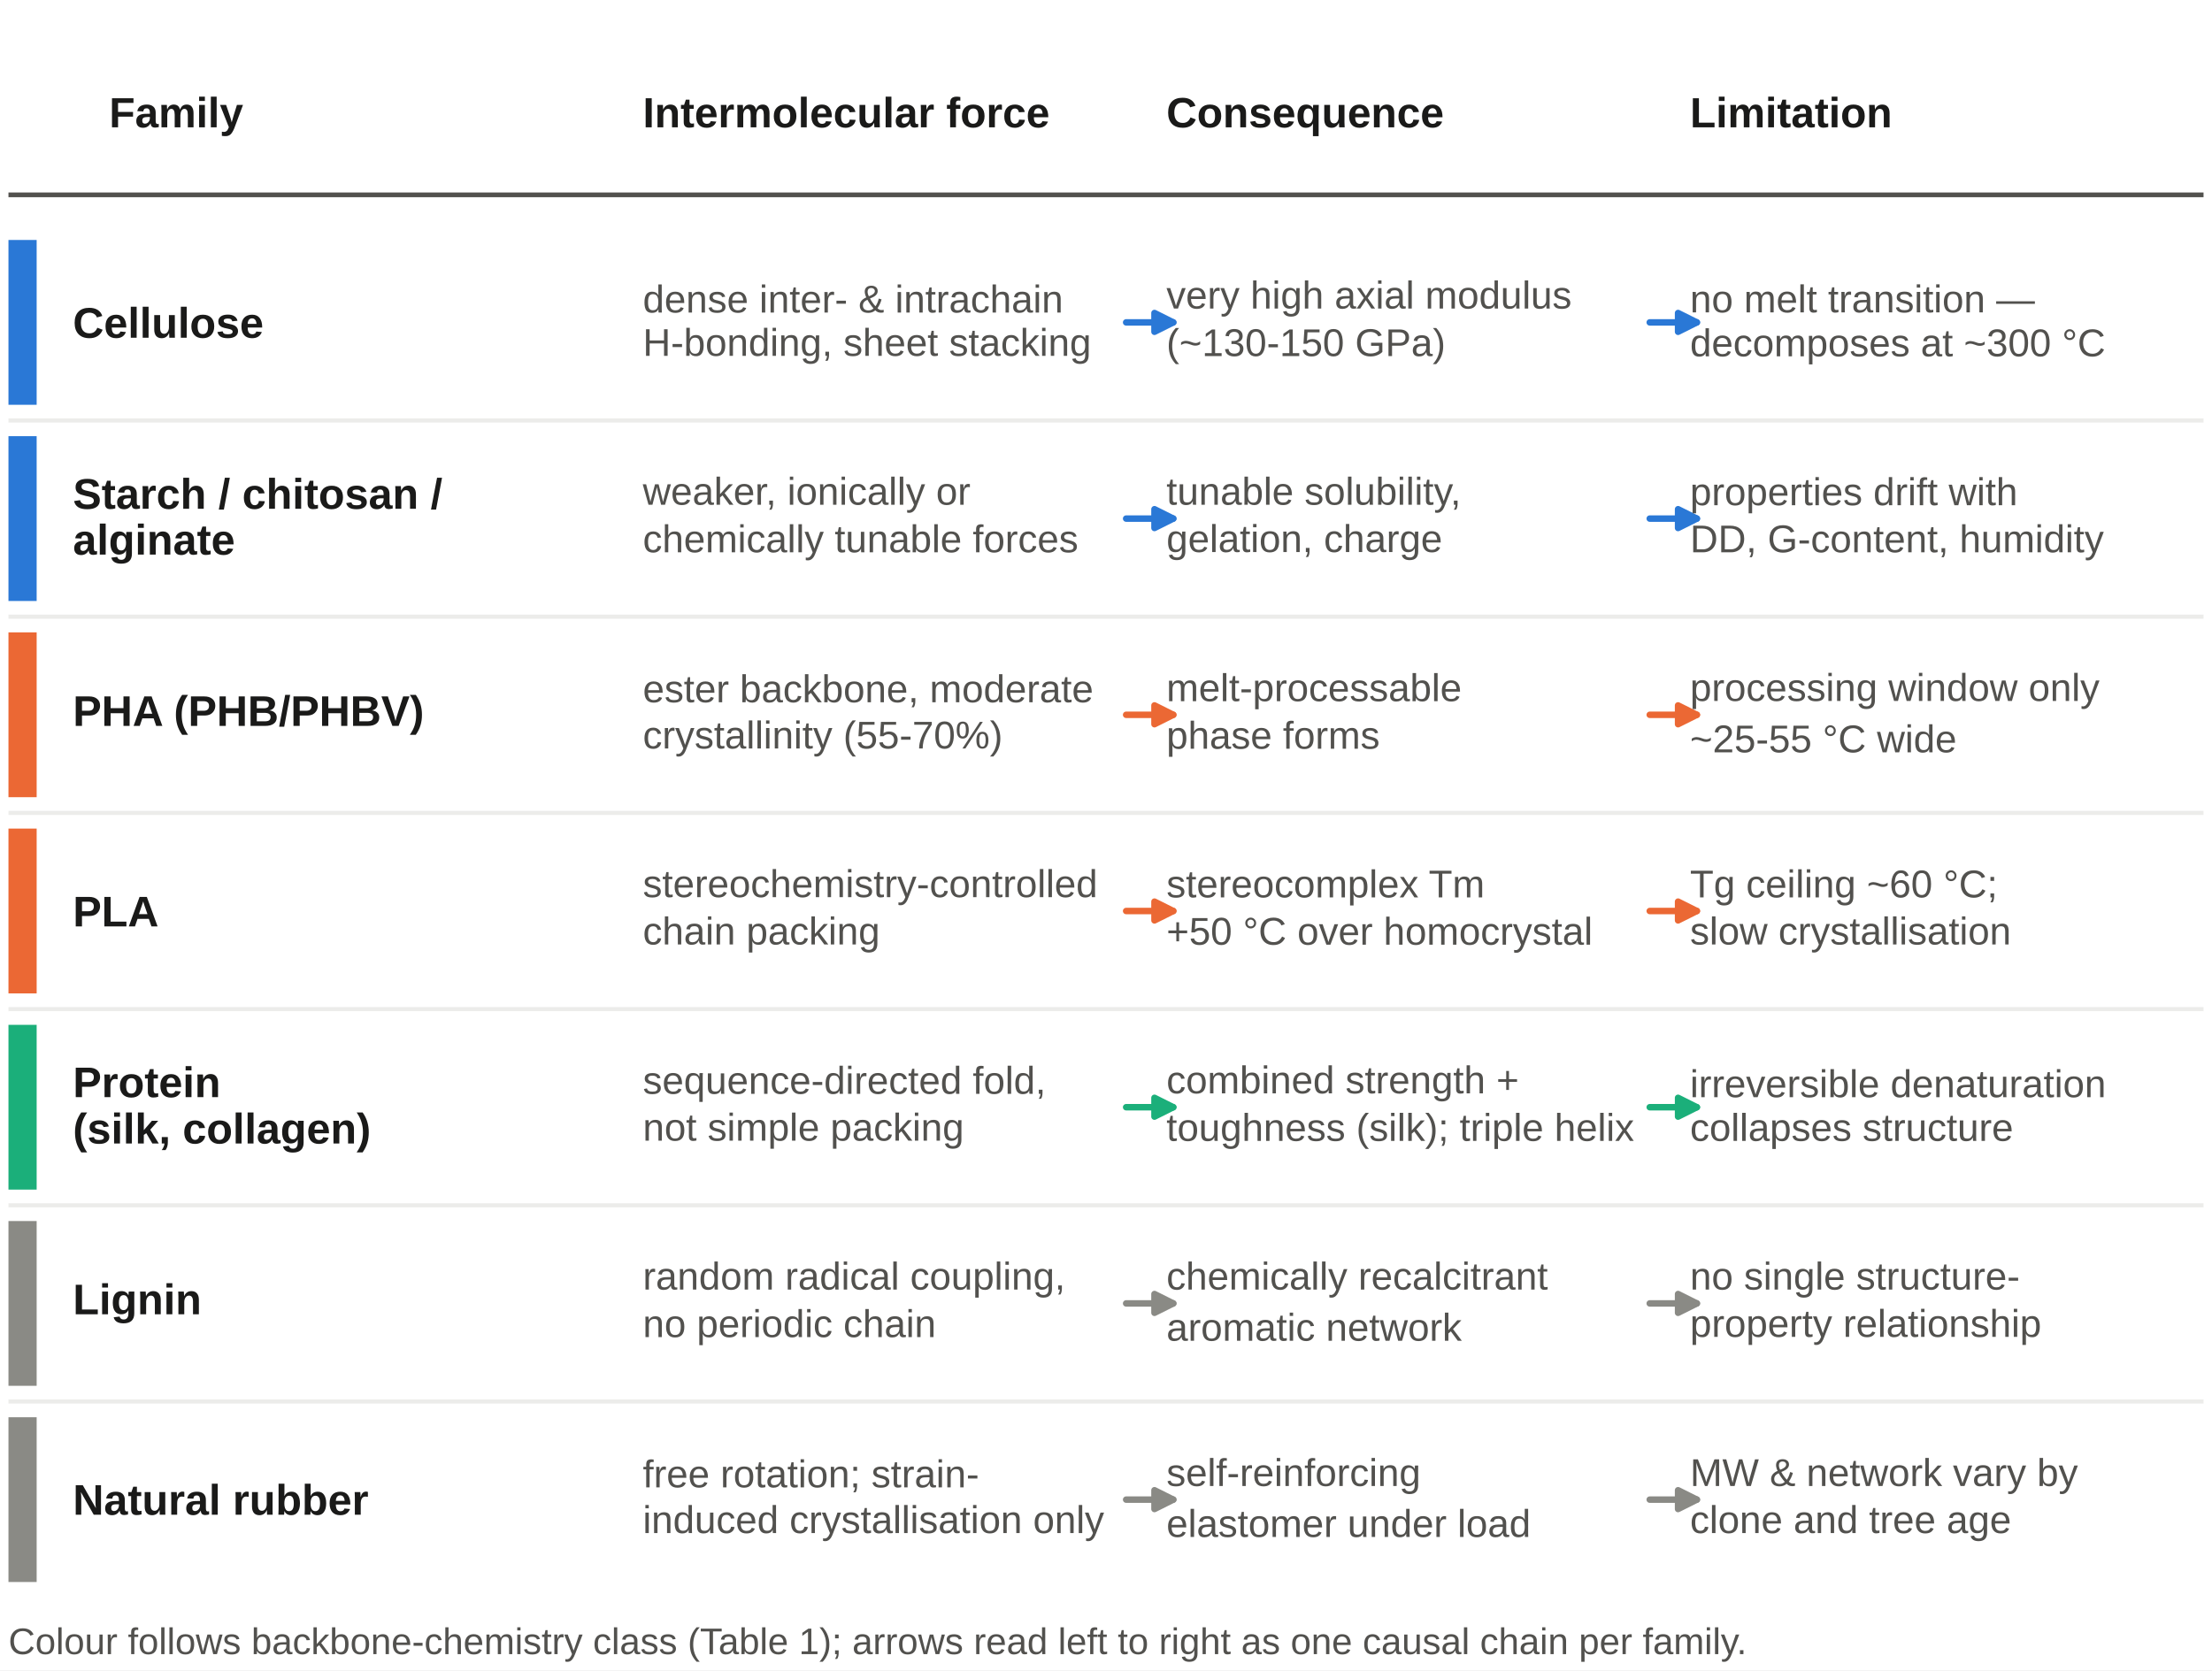
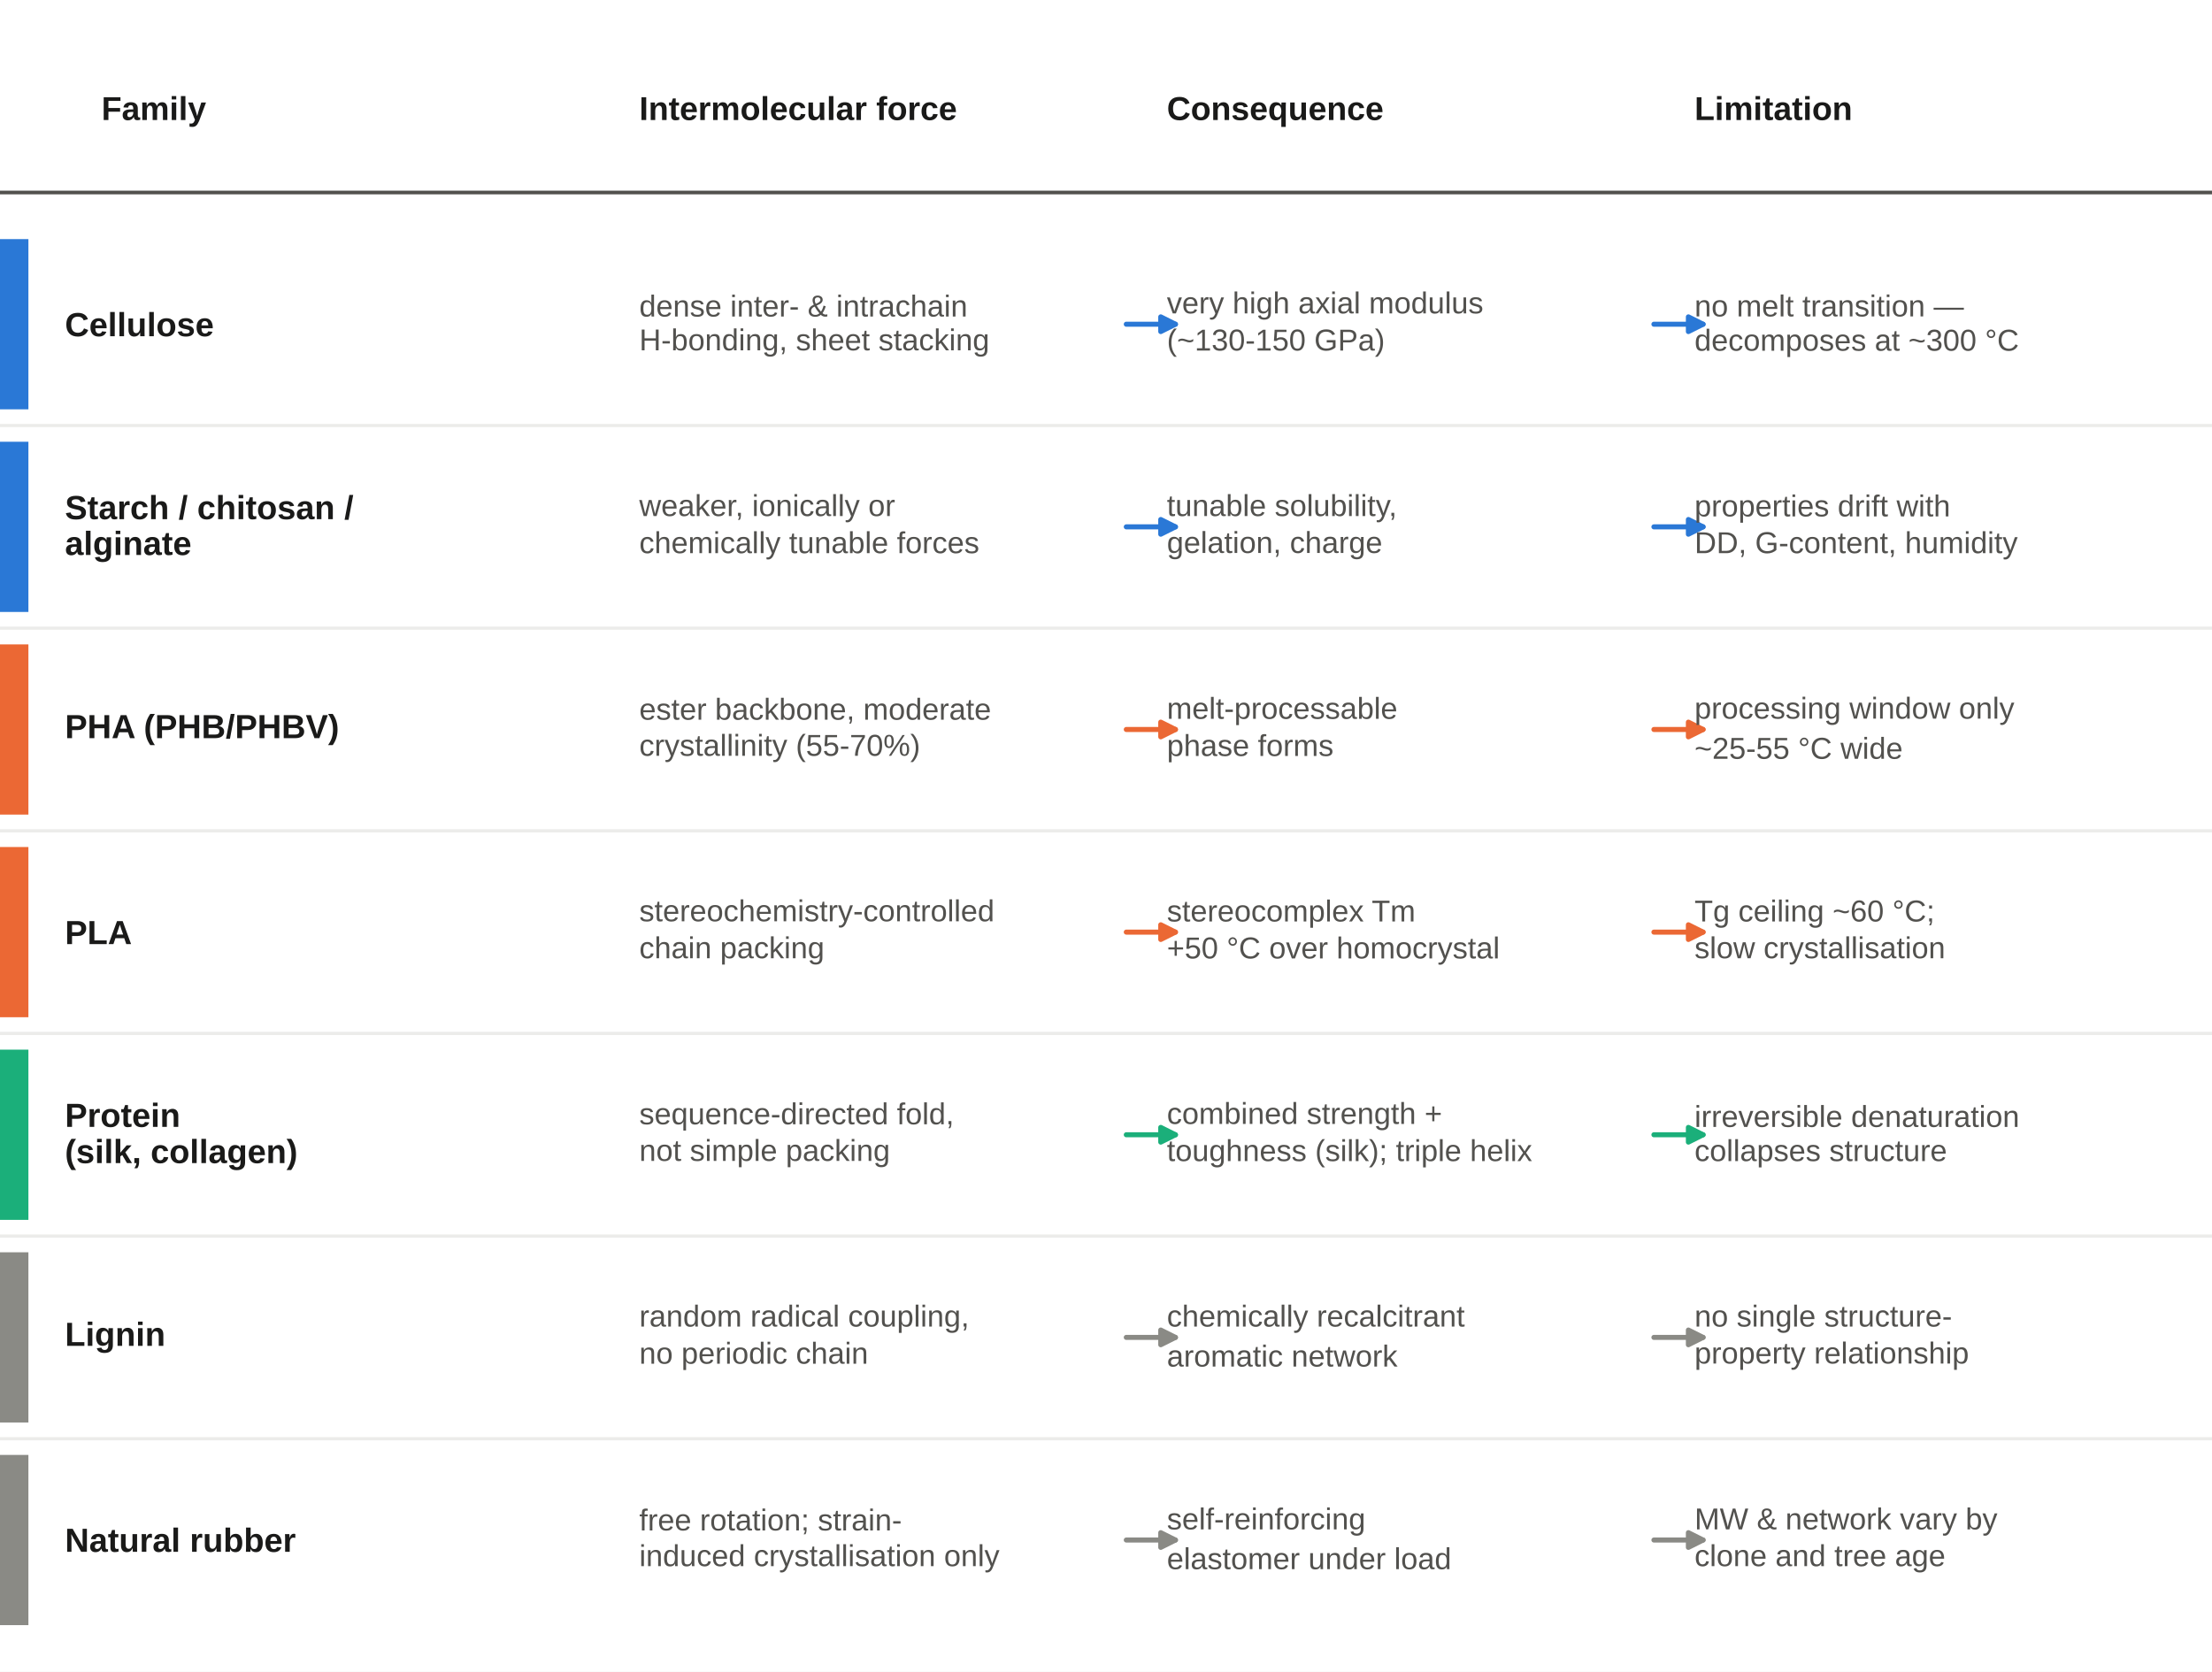
- <svg xmlns="http://www.w3.org/2000/svg" width="376.345pt" height="284.258pt" viewBox="0 0 376.345 284.258" version="1.1">
+ <svg xmlns="http://www.w3.org/2000/svg" width="481.89pt" height="364.252pt" viewBox="0 0 481.89 364.252" version="1.1">
  <defs>
    <style type="text/css">*{stroke-linejoin: round; stroke-linecap: butt}</style>
  </defs>
  <g id="figure_1">
    <g id="patch_1">
-       <path d="M 0 284.258  L 376.345 284.258  L 376.345 0  L 0 0  z " style="fill: #ffffff" />
+       <path d="M 0 364.252  L 481.89 364.252  L 481.89 0  L 0 0  z " style="fill: #ffffff" />
    </g>
    <g id="axes_1">
      <g id="patch_2">
-         <path d="M 1.44 68.887  L 6.237 68.887  L 6.237 40.84  L 1.44 40.84  z " clip-path="url(#pc32e7cd792)" style="fill: #2a78d6" />
+         <path d="M 0 89.187  L 6.189 89.187  L 6.189 52.099  L 0 52.099  z " clip-path="url(#p647404ef71)" style="fill: #2a78d6" />
      </g>
      <g id="patch_3">
-         <path d="M 1.44 102.277  L 6.237 102.277  L 6.237 74.23  L 1.44 74.23  z " clip-path="url(#pc32e7cd792)" style="fill: #2a78d6" />
+         <path d="M 0 133.338  L 6.189 133.338  L 6.189 96.251  L 0 96.251  z " clip-path="url(#p647404ef71)" style="fill: #2a78d6" />
      </g>
      <g id="patch_4">
-         <path d="M 1.44 135.667  L 6.237 135.667  L 6.237 107.619  L 1.44 107.619  z " clip-path="url(#pc32e7cd792)" style="fill: #eb6834" />
+         <path d="M 0 177.49  L 6.189 177.49  L 6.189 140.403  L 0 140.403  z " clip-path="url(#p647404ef71)" style="fill: #eb6834" />
      </g>
      <g id="patch_5">
-         <path d="M 1.44 169.057  L 6.237 169.057  L 6.237 141.009  L 1.44 141.009  z " clip-path="url(#pc32e7cd792)" style="fill: #eb6834" />
+         <path d="M 0 221.642  L 6.189 221.642  L 6.189 184.554  L 0 184.554  z " clip-path="url(#p647404ef71)" style="fill: #eb6834" />
      </g>
      <g id="patch_6">
-         <path d="M 1.44 202.446  L 6.237 202.446  L 6.237 174.399  L 1.44 174.399  z " clip-path="url(#pc32e7cd792)" style="fill: #1baf7a" />
+         <path d="M 0 265.794  L 6.189 265.794  L 6.189 228.706  L 0 228.706  z " clip-path="url(#p647404ef71)" style="fill: #1baf7a" />
      </g>
      <g id="patch_7">
-         <path d="M 1.44 235.836  L 6.237 235.836  L 6.237 207.789  L 1.44 207.789  z " clip-path="url(#pc32e7cd792)" style="fill: #8a8a85" />
+         <path d="M 0 309.945  L 6.189 309.945  L 6.189 272.858  L 0 272.858  z " clip-path="url(#p647404ef71)" style="fill: #8a8a85" />
      </g>
      <g id="patch_8">
-         <path d="M 1.44 269.226  L 6.237 269.226  L 6.237 241.179  L 1.44 241.179  z " clip-path="url(#pc32e7cd792)" style="fill: #8a8a85" />
+         <path d="M 0 354.097  L 6.189 354.097  L 6.189 317.01  L 0 317.01  z " clip-path="url(#p647404ef71)" style="fill: #8a8a85" />
      </g>
      <g id="line2d_1">
-         <path d="M 1.44 33.16  L 374.905 33.16  " clip-path="url(#pc32e7cd792)" style="fill: none; stroke: #52514e; stroke-width: 0.8; stroke-linecap: square" />
+         <path d="M 0 41.944  L 481.89 41.944  " clip-path="url(#p647404ef71)" style="fill: none; stroke: #52514e; stroke-width: 0.8; stroke-linecap: square" />
      </g>
      <g id="line2d_2">
-         <path d="M 1.44 71.559  L 374.905 71.559  " clip-path="url(#pc32e7cd792)" style="fill: none; stroke: #ececea; stroke-width: 0.7; stroke-linecap: square" />
+         <path d="M 0 92.719  L 481.89 92.719  " clip-path="url(#p647404ef71)" style="fill: none; stroke: #ececea; stroke-width: 0.7; stroke-linecap: square" />
      </g>
      <g id="line2d_3">
-         <path d="M 1.44 104.948  L 374.905 104.948  " clip-path="url(#pc32e7cd792)" style="fill: none; stroke: #ececea; stroke-width: 0.7; stroke-linecap: square" />
+         <path d="M 0 136.87  L 481.89 136.87  " clip-path="url(#p647404ef71)" style="fill: none; stroke: #ececea; stroke-width: 0.7; stroke-linecap: square" />
      </g>
      <g id="line2d_4">
-         <path d="M 1.44 138.338  L 374.905 138.338  " clip-path="url(#pc32e7cd792)" style="fill: none; stroke: #ececea; stroke-width: 0.7; stroke-linecap: square" />
+         <path d="M 0 181.022  L 481.89 181.022  " clip-path="url(#p647404ef71)" style="fill: none; stroke: #ececea; stroke-width: 0.7; stroke-linecap: square" />
      </g>
      <g id="line2d_5">
-         <path d="M 1.44 171.728  L 374.905 171.728  " clip-path="url(#pc32e7cd792)" style="fill: none; stroke: #ececea; stroke-width: 0.7; stroke-linecap: square" />
+         <path d="M 0 225.174  L 481.89 225.174  " clip-path="url(#p647404ef71)" style="fill: none; stroke: #ececea; stroke-width: 0.7; stroke-linecap: square" />
      </g>
      <g id="line2d_6">
-         <path d="M 1.44 205.118  L 374.905 205.118  " clip-path="url(#pc32e7cd792)" style="fill: none; stroke: #ececea; stroke-width: 0.7; stroke-linecap: square" />
+         <path d="M 0 269.326  L 481.89 269.326  " clip-path="url(#p647404ef71)" style="fill: none; stroke: #ececea; stroke-width: 0.7; stroke-linecap: square" />
      </g>
      <g id="line2d_7">
-         <path d="M 1.44 238.507  L 374.905 238.507  " clip-path="url(#pc32e7cd792)" style="fill: none; stroke: #ececea; stroke-width: 0.7; stroke-linecap: square" />
+         <path d="M 0 313.477  L 481.89 313.477  " clip-path="url(#p647404ef71)" style="fill: none; stroke: #ececea; stroke-width: 0.7; stroke-linecap: square" />
      </g>
      <g id="text_1">
-         <text style="font-weight: 700; font-size: 7.2px; font-family: 'Arial', 'Helvetica', 'Liberation Sans', 'DejaVu Sans', sans-serif; text-anchor: start; fill: #1a1a19" x="18.571" y="21.668" transform="rotate(-0 18.5714 21.66758)">Family</text>
+         <text style="font-weight: 700; font-size: 7.2px; font-family: 'Arial', 'Helvetica', 'Liberation Sans', 'DejaVu Sans', sans-serif; text-anchor: start; fill: #1a1a19" x="22.105" y="26.147" transform="rotate(-0 22.10504 26.14668)">Family</text>
      </g>
      <g id="text_2">
-         <text style="font-weight: 700; font-size: 7.2px; font-family: 'Arial', 'Helvetica', 'Liberation Sans', 'DejaVu Sans', sans-serif; text-anchor: start; fill: #1a1a19" x="109.368" y="21.668" transform="rotate(-0 109.3678 21.66765)">Intermolecular force</text>
+         <text style="font-weight: 700; font-size: 7.2px; font-family: 'Arial', 'Helvetica', 'Liberation Sans', 'DejaVu Sans', sans-serif; text-anchor: start; fill: #1a1a19" x="139.262" y="26.147" transform="rotate(-0 139.2617 26.14675)">Intermolecular force</text>
      </g>
      <g id="text_3">
-         <text style="font-weight: 700; font-size: 7.2px; font-family: 'Arial', 'Helvetica', 'Liberation Sans', 'DejaVu Sans', sans-serif; text-anchor: start; fill: #1a1a19" x="198.451" y="21.668" transform="rotate(-0 198.4511 21.66765)">Consequence</text>
+         <text style="font-weight: 700; font-size: 7.2px; font-family: 'Arial', 'Helvetica', 'Liberation Sans', 'DejaVu Sans', sans-serif; text-anchor: start; fill: #1a1a19" x="254.208" y="26.147" transform="rotate(-0 254.2079 26.14675)">Consequence</text>
      </g>
      <g id="text_4">
-         <text style="font-weight: 700; font-size: 7.2px; font-family: 'Arial', 'Helvetica', 'Liberation Sans', 'DejaVu Sans', sans-serif; text-anchor: start; fill: #1a1a19" x="287.534" y="21.668" transform="rotate(-0 287.5344 21.66765)">Limitation</text>
+         <text style="font-weight: 700; font-size: 7.2px; font-family: 'Arial', 'Helvetica', 'Liberation Sans', 'DejaVu Sans', sans-serif; text-anchor: start; fill: #1a1a19" x="369.154" y="26.147" transform="rotate(-0 369.1541 26.14675)">Limitation</text>
      </g>
      <g id="text_5">
-         <text style="font-weight: 700; font-size: 7.3px; font-family: 'Arial', 'Helvetica', 'Liberation Sans', 'DejaVu Sans', sans-serif; text-anchor: start; fill: #1a1a19" x="12.404" y="57.476" transform="rotate(-0 12.4041 57.47622)">Cellulose</text>
+         <text style="font-weight: 700; font-size: 7.3px; font-family: 'Arial', 'Helvetica', 'Liberation Sans', 'DejaVu Sans', sans-serif; text-anchor: start; fill: #1a1a19" x="14.147" y="73.255" transform="rotate(-0 14.14722 73.25541)">Cellulose</text>
      </g>
      <g id="text_6">
-         <text style="font-size: 6.6px; font-family: 'Arial', 'Helvetica', 'Liberation Sans', 'DejaVu Sans', sans-serif; fill: #52514e" transform="translate(109.3678 53.1852)">dense inter- &amp; intrachain</text>
-         <text style="font-size: 6.6px; font-family: 'Arial', 'Helvetica', 'Liberation Sans', 'DejaVu Sans', sans-serif; fill: #52514e" transform="translate(109.3678 60.55722)">H-bonding, sheet stacking</text>
+         <text style="font-size: 6.6px; font-family: 'Arial', 'Helvetica', 'Liberation Sans', 'DejaVu Sans', sans-serif; fill: #52514e" transform="translate(139.2617 68.96438)">dense inter- &amp; intrachain</text>
+         <text style="font-size: 6.6px; font-family: 'Arial', 'Helvetica', 'Liberation Sans', 'DejaVu Sans', sans-serif; fill: #52514e" transform="translate(139.2617 76.3364)">H-bonding, sheet stacking</text>
      </g>
      <g id="patch_9">
-         <path d="M 191.599 54.864  Q 196.224 54.864 199.62 54.864  " style="fill: none; stroke: #2a78d6; stroke-width: 1.1; stroke-linecap: round" />
-         <path d="M 196.42 53.264  L 199.62 54.864  L 196.42 56.464  z " style="fill: #2a78d6; stroke: #2a78d6; stroke-width: 1.1; stroke-linecap: round" />
+         <path d="M 245.366 70.643  Q 251.334 70.643 256.073 70.643  " style="fill: none; stroke: #2a78d6; stroke-width: 1.1; stroke-linecap: round" />
+         <path d="M 252.873 69.043  L 256.073 70.643  L 252.873 72.243  z " style="fill: #2a78d6; stroke: #2a78d6; stroke-width: 1.1; stroke-linecap: round" />
      </g>
      <g id="text_7">
-         <text style="font-size: 6.6px; font-family: 'Arial', 'Helvetica', 'Liberation Sans', 'DejaVu Sans', sans-serif; fill: #52514e" transform="translate(198.4511 52.50509)">very high axial modulus</text>
-         <text style="font-size: 6.6px; font-family: 'Arial', 'Helvetica', 'Liberation Sans', 'DejaVu Sans', sans-serif; fill: #52514e" transform="translate(198.4511 60.59744)">(~130-150 GPa)</text>
+         <text style="font-size: 6.6px; font-family: 'Arial', 'Helvetica', 'Liberation Sans', 'DejaVu Sans', sans-serif; fill: #52514e" transform="translate(254.2079 68.28427)">very high axial modulus</text>
+         <text style="font-size: 6.6px; font-family: 'Arial', 'Helvetica', 'Liberation Sans', 'DejaVu Sans', sans-serif; fill: #52514e" transform="translate(254.2079 76.37662)">(~130-150 GPa)</text>
      </g>
      <g id="patch_10">
-         <path d="M 280.682 54.864  Q 285.307 54.864 288.703 54.864  " style="fill: none; stroke: #2a78d6; stroke-width: 1.1; stroke-linecap: round" />
-         <path d="M 285.503 53.264  L 288.703 54.864  L 285.503 56.464  z " style="fill: #2a78d6; stroke: #2a78d6; stroke-width: 1.1; stroke-linecap: round" />
+         <path d="M 360.312 70.643  Q 366.28 70.643 371.019 70.643  " style="fill: none; stroke: #2a78d6; stroke-width: 1.1; stroke-linecap: round" />
+         <path d="M 367.819 69.043  L 371.019 70.643  L 367.819 72.243  z " style="fill: #2a78d6; stroke: #2a78d6; stroke-width: 1.1; stroke-linecap: round" />
      </g>
      <g id="text_8">
-         <text style="font-size: 6.6px; font-family: 'Arial', 'Helvetica', 'Liberation Sans', 'DejaVu Sans', sans-serif; fill: #52514e" transform="translate(287.5344 53.16096)">no melt transition —</text>
-         <text style="font-size: 6.6px; font-family: 'Arial', 'Helvetica', 'Liberation Sans', 'DejaVu Sans', sans-serif; fill: #52514e" transform="translate(287.5344 60.63611)">decomposes at ~300 °C</text>
+         <text style="font-size: 6.6px; font-family: 'Arial', 'Helvetica', 'Liberation Sans', 'DejaVu Sans', sans-serif; fill: #52514e" transform="translate(369.1541 68.94015)">no melt transition —</text>
+         <text style="font-size: 6.6px; font-family: 'Arial', 'Helvetica', 'Liberation Sans', 'DejaVu Sans', sans-serif; fill: #52514e" transform="translate(369.1541 76.41529)">decomposes at ~300 °C</text>
      </g>
      <g id="text_9">
-         <text style="font-weight: 700; font-size: 7.3px; font-family: 'Arial', 'Helvetica', 'Liberation Sans', 'DejaVu Sans', sans-serif; fill: #1a1a19" transform="translate(12.4041 86.58248)">Starch / chitosan /</text>
-         <text style="font-weight: 700; font-size: 7.3px; font-family: 'Arial', 'Helvetica', 'Liberation Sans', 'DejaVu Sans', sans-serif; fill: #1a1a19" transform="translate(12.4041 94.37958)">alginate</text>
+         <text style="font-weight: 700; font-size: 7.3px; font-family: 'Arial', 'Helvetica', 'Liberation Sans', 'DejaVu Sans', sans-serif; fill: #1a1a19" transform="translate(14.14722 113.1237)">Starch / chitosan /</text>
+         <text style="font-weight: 700; font-size: 7.3px; font-family: 'Arial', 'Helvetica', 'Liberation Sans', 'DejaVu Sans', sans-serif; fill: #1a1a19" transform="translate(14.14722 120.9207)">alginate</text>
      </g>
      <g id="text_10">
-         <text style="font-size: 6.6px; font-family: 'Arial', 'Helvetica', 'Liberation Sans', 'DejaVu Sans', sans-serif; fill: #52514e" transform="translate(109.3678 85.89485)">weaker, ionically or</text>
-         <text style="font-size: 6.6px; font-family: 'Arial', 'Helvetica', 'Liberation Sans', 'DejaVu Sans', sans-serif; fill: #52514e" transform="translate(109.3678 93.9872)">chemically tunable forces</text>
+         <text style="font-size: 6.6px; font-family: 'Arial', 'Helvetica', 'Liberation Sans', 'DejaVu Sans', sans-serif; fill: #52514e" transform="translate(139.2617 112.436)">weaker, ionically or</text>
+         <text style="font-size: 6.6px; font-family: 'Arial', 'Helvetica', 'Liberation Sans', 'DejaVu Sans', sans-serif; fill: #52514e" transform="translate(139.2617 120.5284)">chemically tunable forces</text>
      </g>
      <g id="patch_11">
-         <path d="M 191.599 88.253  Q 196.224 88.253 199.62 88.253  " style="fill: none; stroke: #2a78d6; stroke-width: 1.1; stroke-linecap: round" />
-         <path d="M 196.42 86.653  L 199.62 88.253  L 196.42 89.853  z " style="fill: #2a78d6; stroke: #2a78d6; stroke-width: 1.1; stroke-linecap: round" />
+         <path d="M 245.366 114.795  Q 251.334 114.795 256.073 114.795  " style="fill: none; stroke: #2a78d6; stroke-width: 1.1; stroke-linecap: round" />
+         <path d="M 252.873 113.195  L 256.073 114.795  L 252.873 116.395  z " style="fill: #2a78d6; stroke: #2a78d6; stroke-width: 1.1; stroke-linecap: round" />
      </g>
      <g id="text_11">
-         <text style="font-size: 6.6px; font-family: 'Arial', 'Helvetica', 'Liberation Sans', 'DejaVu Sans', sans-serif; fill: #52514e" transform="translate(198.4511 85.89485)">tunable solubility,</text>
-         <text style="font-size: 6.6px; font-family: 'Arial', 'Helvetica', 'Liberation Sans', 'DejaVu Sans', sans-serif; fill: #52514e" transform="translate(198.4511 93.94698)">gelation, charge</text>
+         <text style="font-size: 6.6px; font-family: 'Arial', 'Helvetica', 'Liberation Sans', 'DejaVu Sans', sans-serif; fill: #52514e" transform="translate(254.2079 112.436)">tunable solubility,</text>
+         <text style="font-size: 6.6px; font-family: 'Arial', 'Helvetica', 'Liberation Sans', 'DejaVu Sans', sans-serif; fill: #52514e" transform="translate(254.2079 120.4882)">gelation, charge</text>
      </g>
      <g id="patch_12">
-         <path d="M 280.682 88.253  Q 285.307 88.253 288.703 88.253  " style="fill: none; stroke: #2a78d6; stroke-width: 1.1; stroke-linecap: round" />
-         <path d="M 285.503 86.653  L 288.703 88.253  L 285.503 89.853  z " style="fill: #2a78d6; stroke: #2a78d6; stroke-width: 1.1; stroke-linecap: round" />
+         <path d="M 360.312 114.795  Q 366.28 114.795 371.019 114.795  " style="fill: none; stroke: #2a78d6; stroke-width: 1.1; stroke-linecap: round" />
+         <path d="M 367.819 113.195  L 371.019 114.795  L 367.819 116.395  z " style="fill: #2a78d6; stroke: #2a78d6; stroke-width: 1.1; stroke-linecap: round" />
      </g>
      <g id="text_12">
-         <text style="font-size: 6.6px; font-family: 'Arial', 'Helvetica', 'Liberation Sans', 'DejaVu Sans', sans-serif; fill: #52514e" transform="translate(287.5344 85.97374)">properties drift with</text>
-         <text style="font-size: 6.6px; font-family: 'Arial', 'Helvetica', 'Liberation Sans', 'DejaVu Sans', sans-serif; fill: #52514e" transform="translate(287.5344 93.9872)">DD, G-content, humidity</text>
+         <text style="font-size: 6.6px; font-family: 'Arial', 'Helvetica', 'Liberation Sans', 'DejaVu Sans', sans-serif; fill: #52514e" transform="translate(369.1541 112.5149)">properties drift with</text>
+         <text style="font-size: 6.6px; font-family: 'Arial', 'Helvetica', 'Liberation Sans', 'DejaVu Sans', sans-serif; fill: #52514e" transform="translate(369.1541 120.5284)">DD, G-content, humidity</text>
      </g>
      <g id="text_13">
-         <text style="font-weight: 700; font-size: 7.3px; font-family: 'Arial', 'Helvetica', 'Liberation Sans', 'DejaVu Sans', sans-serif; text-anchor: start; fill: #1a1a19" x="12.404" y="123.532" transform="rotate(-0 12.4041 123.532)">PHA (PHB/PHBV)</text>
+         <text style="font-weight: 700; font-size: 7.3px; font-family: 'Arial', 'Helvetica', 'Liberation Sans', 'DejaVu Sans', sans-serif; text-anchor: start; fill: #1a1a19" x="14.147" y="160.835" transform="rotate(-0 14.14722 160.8352)">PHA (PHB/PHBV)</text>
      </g>
      <g id="text_14">
-         <text style="font-size: 6.6px; font-family: 'Arial', 'Helvetica', 'Liberation Sans', 'DejaVu Sans', sans-serif; fill: #52514e" transform="translate(109.3678 119.512)">ester backbone, moderate</text>
-         <text style="font-size: 6.6px; font-family: 'Arial', 'Helvetica', 'Liberation Sans', 'DejaVu Sans', sans-serif; fill: #52514e" transform="translate(109.3678 127.377)">crystallinity (55-70%)</text>
+         <text style="font-size: 6.6px; font-family: 'Arial', 'Helvetica', 'Liberation Sans', 'DejaVu Sans', sans-serif; fill: #52514e" transform="translate(139.2617 156.8152)">ester backbone, moderate</text>
+         <text style="font-size: 6.6px; font-family: 'Arial', 'Helvetica', 'Liberation Sans', 'DejaVu Sans', sans-serif; fill: #52514e" transform="translate(139.2617 164.6801)">crystallinity (55-70%)</text>
      </g>
      <g id="patch_13">
-         <path d="M 191.599 121.643  Q 196.224 121.643 199.62 121.643  " style="fill: none; stroke: #eb6834; stroke-width: 1.1; stroke-linecap: round" />
-         <path d="M 196.42 120.043  L 199.62 121.643  L 196.42 123.243  z " style="fill: #eb6834; stroke: #eb6834; stroke-width: 1.1; stroke-linecap: round" />
+         <path d="M 245.366 158.946  Q 251.334 158.946 256.073 158.946  " style="fill: none; stroke: #eb6834; stroke-width: 1.1; stroke-linecap: round" />
+         <path d="M 252.873 157.346  L 256.073 158.946  L 252.873 160.546  z " style="fill: #eb6834; stroke: #eb6834; stroke-width: 1.1; stroke-linecap: round" />
      </g>
      <g id="text_15">
-         <text style="font-size: 6.6px; font-family: 'Arial', 'Helvetica', 'Liberation Sans', 'DejaVu Sans', sans-serif; fill: #52514e" transform="translate(198.4511 119.3233)">melt-processable</text>
-         <text style="font-size: 6.6px; font-family: 'Arial', 'Helvetica', 'Liberation Sans', 'DejaVu Sans', sans-serif; fill: #52514e" transform="translate(198.4511 127.4156)">phase forms</text>
+         <text style="font-size: 6.6px; font-family: 'Arial', 'Helvetica', 'Liberation Sans', 'DejaVu Sans', sans-serif; fill: #52514e" transform="translate(254.2079 156.6265)">melt-processable</text>
+         <text style="font-size: 6.6px; font-family: 'Arial', 'Helvetica', 'Liberation Sans', 'DejaVu Sans', sans-serif; fill: #52514e" transform="translate(254.2079 164.7188)">phase forms</text>
      </g>
      <g id="patch_14">
-         <path d="M 280.682 121.643  Q 285.307 121.643 288.703 121.643  " style="fill: none; stroke: #eb6834; stroke-width: 1.1; stroke-linecap: round" />
-         <path d="M 285.503 120.043  L 288.703 121.643  L 285.503 123.243  z " style="fill: #eb6834; stroke: #eb6834; stroke-width: 1.1; stroke-linecap: round" />
+         <path d="M 360.312 158.946  Q 366.28 158.946 371.019 158.946  " style="fill: none; stroke: #eb6834; stroke-width: 1.1; stroke-linecap: round" />
+         <path d="M 367.819 157.346  L 371.019 158.946  L 367.819 160.546  z " style="fill: #eb6834; stroke: #eb6834; stroke-width: 1.1; stroke-linecap: round" />
      </g>
      <g id="text_16">
-         <text style="font-size: 6.6px; font-family: 'Arial', 'Helvetica', 'Liberation Sans', 'DejaVu Sans', sans-serif; fill: #52514e" transform="translate(287.5344 119.2846)">processing window only</text>
-         <text style="font-size: 6.6px; font-family: 'Arial', 'Helvetica', 'Liberation Sans', 'DejaVu Sans', sans-serif; fill: #52514e" transform="translate(287.5344 128.0313)">~25-55 °C wide</text>
+         <text style="font-size: 6.6px; font-family: 'Arial', 'Helvetica', 'Liberation Sans', 'DejaVu Sans', sans-serif; fill: #52514e" transform="translate(369.1541 156.5878)">processing window only</text>
+         <text style="font-size: 6.6px; font-family: 'Arial', 'Helvetica', 'Liberation Sans', 'DejaVu Sans', sans-serif; fill: #52514e" transform="translate(369.1541 165.3345)">~25-55 °C wide</text>
      </g>
      <g id="text_17">
-         <text style="font-weight: 700; font-size: 7.3px; font-family: 'Arial', 'Helvetica', 'Liberation Sans', 'DejaVu Sans', sans-serif; text-anchor: start; fill: #1a1a19" x="12.404" y="157.646" transform="rotate(-0 12.4041 157.6455)">PLA</text>
+         <text style="font-weight: 700; font-size: 7.3px; font-family: 'Arial', 'Helvetica', 'Liberation Sans', 'DejaVu Sans', sans-serif; text-anchor: start; fill: #1a1a19" x="14.147" y="205.711" transform="rotate(-0 14.14722 205.7107)">PLA</text>
      </g>
      <g id="text_18">
-         <text style="font-size: 6.6px; font-family: 'Arial', 'Helvetica', 'Liberation Sans', 'DejaVu Sans', sans-serif; fill: #52514e" transform="translate(109.3678 152.6744)">stereochemistry-controlled</text>
-         <text style="font-size: 6.6px; font-family: 'Arial', 'Helvetica', 'Liberation Sans', 'DejaVu Sans', sans-serif; fill: #52514e" transform="translate(109.3678 160.7265)">chain packing</text>
+         <text style="font-size: 6.6px; font-family: 'Arial', 'Helvetica', 'Liberation Sans', 'DejaVu Sans', sans-serif; fill: #52514e" transform="translate(139.2617 200.7395)">stereochemistry-controlled</text>
+         <text style="font-size: 6.6px; font-family: 'Arial', 'Helvetica', 'Liberation Sans', 'DejaVu Sans', sans-serif; fill: #52514e" transform="translate(139.2617 208.7917)">chain packing</text>
      </g>
      <g id="patch_15">
-         <path d="M 191.599 155.033  Q 196.224 155.033 199.62 155.033  " style="fill: none; stroke: #eb6834; stroke-width: 1.1; stroke-linecap: round" />
-         <path d="M 196.42 153.433  L 199.62 155.033  L 196.42 156.633  z " style="fill: #eb6834; stroke: #eb6834; stroke-width: 1.1; stroke-linecap: round" />
+         <path d="M 245.366 203.098  Q 251.334 203.098 256.073 203.098  " style="fill: none; stroke: #eb6834; stroke-width: 1.1; stroke-linecap: round" />
+         <path d="M 252.873 201.498  L 256.073 203.098  L 252.873 204.698  z " style="fill: #eb6834; stroke: #eb6834; stroke-width: 1.1; stroke-linecap: round" />
      </g>
      <g id="text_19">
-         <text style="font-size: 6.6px; font-family: 'Arial', 'Helvetica', 'Liberation Sans', 'DejaVu Sans', sans-serif; fill: #52514e" transform="translate(198.4511 152.7131)">stereocomplex Tm</text>
-         <text style="font-size: 6.6px; font-family: 'Arial', 'Helvetica', 'Liberation Sans', 'DejaVu Sans', sans-serif; fill: #52514e" transform="translate(198.4511 160.7667)">+50 °C over homocrystal</text>
+         <text style="font-size: 6.6px; font-family: 'Arial', 'Helvetica', 'Liberation Sans', 'DejaVu Sans', sans-serif; fill: #52514e" transform="translate(254.2079 200.7782)">stereocomplex Tm</text>
+         <text style="font-size: 6.6px; font-family: 'Arial', 'Helvetica', 'Liberation Sans', 'DejaVu Sans', sans-serif; fill: #52514e" transform="translate(254.2079 208.8319)">+50 °C over homocrystal</text>
      </g>
      <g id="patch_16">
-         <path d="M 280.682 155.033  Q 285.307 155.033 288.703 155.033  " style="fill: none; stroke: #eb6834; stroke-width: 1.1; stroke-linecap: round" />
-         <path d="M 285.503 153.433  L 288.703 155.033  L 285.503 156.633  z " style="fill: #eb6834; stroke: #eb6834; stroke-width: 1.1; stroke-linecap: round" />
+         <path d="M 360.312 203.098  Q 366.28 203.098 371.019 203.098  " style="fill: none; stroke: #eb6834; stroke-width: 1.1; stroke-linecap: round" />
+         <path d="M 367.819 201.498  L 371.019 203.098  L 367.819 204.698  z " style="fill: #eb6834; stroke: #eb6834; stroke-width: 1.1; stroke-linecap: round" />
      </g>
      <g id="text_20">
-         <text style="font-size: 6.6px; font-family: 'Arial', 'Helvetica', 'Liberation Sans', 'DejaVu Sans', sans-serif; fill: #52514e" transform="translate(287.5344 152.7146)">Tg ceiling ~60 °C;</text>
-         <text style="font-size: 6.6px; font-family: 'Arial', 'Helvetica', 'Liberation Sans', 'DejaVu Sans', sans-serif; fill: #52514e" transform="translate(287.5344 160.7265)">slow crystallisation</text>
+         <text style="font-size: 6.6px; font-family: 'Arial', 'Helvetica', 'Liberation Sans', 'DejaVu Sans', sans-serif; fill: #52514e" transform="translate(369.1541 200.7798)">Tg ceiling ~60 °C;</text>
+         <text style="font-size: 6.6px; font-family: 'Arial', 'Helvetica', 'Liberation Sans', 'DejaVu Sans', sans-serif; fill: #52514e" transform="translate(369.1541 208.7917)">slow crystallisation</text>
      </g>
      <g id="text_21">
-         <text style="font-weight: 700; font-size: 7.3px; font-family: 'Arial', 'Helvetica', 'Liberation Sans', 'DejaVu Sans', sans-serif; fill: #1a1a19" transform="translate(12.4041 186.7107)">Protein</text>
-         <text style="font-weight: 700; font-size: 7.3px; font-family: 'Arial', 'Helvetica', 'Liberation Sans', 'DejaVu Sans', sans-serif; fill: #1a1a19" transform="translate(12.4041 194.5934)">(silk, collagen)</text>
+         <text style="font-weight: 700; font-size: 7.3px; font-family: 'Arial', 'Helvetica', 'Liberation Sans', 'DejaVu Sans', sans-serif; fill: #1a1a19" transform="translate(14.14722 245.5378)">Protein</text>
+         <text style="font-weight: 700; font-size: 7.3px; font-family: 'Arial', 'Helvetica', 'Liberation Sans', 'DejaVu Sans', sans-serif; fill: #1a1a19" transform="translate(14.14722 253.4205)">(silk, collagen)</text>
      </g>
      <g id="text_22">
-         <text style="font-size: 6.6px; font-family: 'Arial', 'Helvetica', 'Liberation Sans', 'DejaVu Sans', sans-serif; fill: #52514e" transform="translate(109.3678 186.143)">sequence-directed fold,</text>
-         <text style="font-size: 6.6px; font-family: 'Arial', 'Helvetica', 'Liberation Sans', 'DejaVu Sans', sans-serif; fill: #52514e" transform="translate(109.3678 194.1163)">not simple packing</text>
+         <text style="font-size: 6.6px; font-family: 'Arial', 'Helvetica', 'Liberation Sans', 'DejaVu Sans', sans-serif; fill: #52514e" transform="translate(139.2617 244.9702)">sequence-directed fold,</text>
+         <text style="font-size: 6.6px; font-family: 'Arial', 'Helvetica', 'Liberation Sans', 'DejaVu Sans', sans-serif; fill: #52514e" transform="translate(139.2617 252.9434)">not simple packing</text>
      </g>
      <g id="patch_17">
-         <path d="M 191.599 188.423  Q 196.224 188.423 199.62 188.423  " style="fill: none; stroke: #1baf7a; stroke-width: 1.1; stroke-linecap: round" />
-         <path d="M 196.42 186.823  L 199.62 188.423  L 196.42 190.023  z " style="fill: #1baf7a; stroke: #1baf7a; stroke-width: 1.1; stroke-linecap: round" />
+         <path d="M 245.366 247.25  Q 251.334 247.25 256.073 247.25  " style="fill: none; stroke: #1baf7a; stroke-width: 1.1; stroke-linecap: round" />
+         <path d="M 252.873 245.65  L 256.073 247.25  L 252.873 248.85  z " style="fill: #1baf7a; stroke: #1baf7a; stroke-width: 1.1; stroke-linecap: round" />
      </g>
      <g id="text_23">
-         <text style="font-size: 6.6px; font-family: 'Arial', 'Helvetica', 'Liberation Sans', 'DejaVu Sans', sans-serif; fill: #52514e" transform="translate(198.4511 186.0641)">combined strength +</text>
-         <text style="font-size: 6.6px; font-family: 'Arial', 'Helvetica', 'Liberation Sans', 'DejaVu Sans', sans-serif; fill: #52514e" transform="translate(198.4511 194.1565)">toughness (silk); triple helix</text>
+         <text style="font-size: 6.6px; font-family: 'Arial', 'Helvetica', 'Liberation Sans', 'DejaVu Sans', sans-serif; fill: #52514e" transform="translate(254.2079 244.8913)">combined strength +</text>
+         <text style="font-size: 6.6px; font-family: 'Arial', 'Helvetica', 'Liberation Sans', 'DejaVu Sans', sans-serif; fill: #52514e" transform="translate(254.2079 252.9836)">toughness (silk); triple helix</text>
      </g>
      <g id="patch_18">
-         <path d="M 280.682 188.423  Q 285.307 188.423 288.703 188.423  " style="fill: none; stroke: #1baf7a; stroke-width: 1.1; stroke-linecap: round" />
-         <path d="M 285.503 186.823  L 288.703 188.423  L 285.503 190.023  z " style="fill: #1baf7a; stroke: #1baf7a; stroke-width: 1.1; stroke-linecap: round" />
+         <path d="M 360.312 247.25  Q 366.28 247.25 371.019 247.25  " style="fill: none; stroke: #1baf7a; stroke-width: 1.1; stroke-linecap: round" />
+         <path d="M 367.819 245.65  L 371.019 247.25  L 367.819 248.85  z " style="fill: #1baf7a; stroke: #1baf7a; stroke-width: 1.1; stroke-linecap: round" />
      </g>
      <g id="text_24">
-         <text style="font-size: 6.6px; font-family: 'Arial', 'Helvetica', 'Liberation Sans', 'DejaVu Sans', sans-serif; fill: #52514e" transform="translate(287.5344 186.72)">irreversible denaturation</text>
-         <text style="font-size: 6.6px; font-family: 'Arial', 'Helvetica', 'Liberation Sans', 'DejaVu Sans', sans-serif; fill: #52514e" transform="translate(287.5344 194.1549)">collapses structure</text>
+         <text style="font-size: 6.6px; font-family: 'Arial', 'Helvetica', 'Liberation Sans', 'DejaVu Sans', sans-serif; fill: #52514e" transform="translate(369.1541 245.5472)">irreversible denaturation</text>
+         <text style="font-size: 6.6px; font-family: 'Arial', 'Helvetica', 'Liberation Sans', 'DejaVu Sans', sans-serif; fill: #52514e" transform="translate(369.1541 252.9821)">collapses structure</text>
      </g>
      <g id="text_25">
-         <text style="font-weight: 700; font-size: 7.3px; font-family: 'Arial', 'Helvetica', 'Liberation Sans', 'DejaVu Sans', sans-serif; text-anchor: start; fill: #1a1a19" x="12.404" y="223.657" transform="rotate(-0 12.4041 223.6568)">Lignin</text>
+         <text style="font-weight: 700; font-size: 7.3px; font-family: 'Arial', 'Helvetica', 'Liberation Sans', 'DejaVu Sans', sans-serif; text-anchor: start; fill: #1a1a19" x="14.147" y="293.246" transform="rotate(-0 14.14722 293.246)">Lignin</text>
      </g>
      <g id="text_26">
-         <text style="font-size: 6.6px; font-family: 'Arial', 'Helvetica', 'Liberation Sans', 'DejaVu Sans', sans-serif; fill: #52514e" transform="translate(109.3678 219.4539)">random radical coupling,</text>
-         <text style="font-size: 6.6px; font-family: 'Arial', 'Helvetica', 'Liberation Sans', 'DejaVu Sans', sans-serif; fill: #52514e" transform="translate(109.3678 227.5447)">no periodic chain</text>
+         <text style="font-size: 6.6px; font-family: 'Arial', 'Helvetica', 'Liberation Sans', 'DejaVu Sans', sans-serif; fill: #52514e" transform="translate(139.2617 289.043)">random radical coupling,</text>
+         <text style="font-size: 6.6px; font-family: 'Arial', 'Helvetica', 'Liberation Sans', 'DejaVu Sans', sans-serif; fill: #52514e" transform="translate(139.2617 297.1338)">no periodic chain</text>
      </g>
      <g id="patch_19">
-         <path d="M 191.599 221.812  Q 196.224 221.812 199.62 221.812  " style="fill: none; stroke: #8a8a85; stroke-width: 1.1; stroke-linecap: round" />
-         <path d="M 196.42 220.212  L 199.62 221.812  L 196.42 223.412  z " style="fill: #8a8a85; stroke: #8a8a85; stroke-width: 1.1; stroke-linecap: round" />
+         <path d="M 245.366 291.402  Q 251.334 291.402 256.073 291.402  " style="fill: none; stroke: #8a8a85; stroke-width: 1.1; stroke-linecap: round" />
+         <path d="M 252.873 289.802  L 256.073 291.402  L 252.873 293.002  z " style="fill: #8a8a85; stroke: #8a8a85; stroke-width: 1.1; stroke-linecap: round" />
      </g>
      <g id="text_27">
-         <text style="font-size: 6.6px; font-family: 'Arial', 'Helvetica', 'Liberation Sans', 'DejaVu Sans', sans-serif; fill: #52514e" transform="translate(198.4511 219.4539)">chemically recalcitrant</text>
-         <text style="font-size: 6.6px; font-family: 'Arial', 'Helvetica', 'Liberation Sans', 'DejaVu Sans', sans-serif; fill: #52514e" transform="translate(198.4511 228.1619)">aromatic network</text>
+         <text style="font-size: 6.6px; font-family: 'Arial', 'Helvetica', 'Liberation Sans', 'DejaVu Sans', sans-serif; fill: #52514e" transform="translate(254.2079 289.043)">chemically recalcitrant</text>
+         <text style="font-size: 6.6px; font-family: 'Arial', 'Helvetica', 'Liberation Sans', 'DejaVu Sans', sans-serif; fill: #52514e" transform="translate(254.2079 297.751)">aromatic network</text>
      </g>
      <g id="patch_20">
-         <path d="M 280.682 221.812  Q 285.307 221.812 288.703 221.812  " style="fill: none; stroke: #8a8a85; stroke-width: 1.1; stroke-linecap: round" />
-         <path d="M 285.503 220.212  L 288.703 221.812  L 285.503 223.412  z " style="fill: #8a8a85; stroke: #8a8a85; stroke-width: 1.1; stroke-linecap: round" />
+         <path d="M 360.312 291.402  Q 366.28 291.402 371.019 291.402  " style="fill: none; stroke: #8a8a85; stroke-width: 1.1; stroke-linecap: round" />
+         <path d="M 367.819 289.802  L 371.019 291.402  L 367.819 293.002  z " style="fill: #8a8a85; stroke: #8a8a85; stroke-width: 1.1; stroke-linecap: round" />
      </g>
      <g id="text_28">
-         <text style="font-size: 6.6px; font-family: 'Arial', 'Helvetica', 'Liberation Sans', 'DejaVu Sans', sans-serif; fill: #52514e" transform="translate(287.5344 219.4539)">no single structure-</text>
-         <text style="font-size: 6.6px; font-family: 'Arial', 'Helvetica', 'Liberation Sans', 'DejaVu Sans', sans-serif; fill: #52514e" transform="translate(287.5344 227.506)">property relationship</text>
+         <text style="font-size: 6.6px; font-family: 'Arial', 'Helvetica', 'Liberation Sans', 'DejaVu Sans', sans-serif; fill: #52514e" transform="translate(369.1541 289.043)">no single structure-</text>
+         <text style="font-size: 6.6px; font-family: 'Arial', 'Helvetica', 'Liberation Sans', 'DejaVu Sans', sans-serif; fill: #52514e" transform="translate(369.1541 297.0952)">property relationship</text>
      </g>
      <g id="text_29">
-         <text style="font-weight: 700; font-size: 7.3px; font-family: 'Arial', 'Helvetica', 'Liberation Sans', 'DejaVu Sans', sans-serif; text-anchor: start; fill: #1a1a19" x="12.404" y="257.772" transform="rotate(-0 12.4041 257.772)">Natural rubber</text>
+         <text style="font-weight: 700; font-size: 7.3px; font-family: 'Arial', 'Helvetica', 'Liberation Sans', 'DejaVu Sans', sans-serif; text-anchor: start; fill: #1a1a19" x="14.147" y="338.123" transform="rotate(-0 14.14722 338.1232)">Natural rubber</text>
      </g>
      <g id="text_30">
-         <text style="font-size: 6.6px; font-family: 'Arial', 'Helvetica', 'Liberation Sans', 'DejaVu Sans', sans-serif; fill: #52514e" transform="translate(109.3678 253.1113)">free rotation; strain-</text>
-         <text style="font-size: 6.6px; font-family: 'Arial', 'Helvetica', 'Liberation Sans', 'DejaVu Sans', sans-serif; fill: #52514e" transform="translate(109.3678 260.8958)">induced crystallisation only</text>
+         <text style="font-size: 6.6px; font-family: 'Arial', 'Helvetica', 'Liberation Sans', 'DejaVu Sans', sans-serif; fill: #52514e" transform="translate(139.2617 333.4624)">free rotation; strain-</text>
+         <text style="font-size: 6.6px; font-family: 'Arial', 'Helvetica', 'Liberation Sans', 'DejaVu Sans', sans-serif; fill: #52514e" transform="translate(139.2617 341.2469)">induced crystallisation only</text>
      </g>
      <g id="patch_21">
-         <path d="M 191.599 255.202  Q 196.224 255.202 199.62 255.202  " style="fill: none; stroke: #8a8a85; stroke-width: 1.1; stroke-linecap: round" />
-         <path d="M 196.42 253.602  L 199.62 255.202  L 196.42 256.802  z " style="fill: #8a8a85; stroke: #8a8a85; stroke-width: 1.1; stroke-linecap: round" />
+         <path d="M 245.366 335.553  Q 251.334 335.553 256.073 335.553  " style="fill: none; stroke: #8a8a85; stroke-width: 1.1; stroke-linecap: round" />
+         <path d="M 252.873 333.953  L 256.073 335.553  L 252.873 337.153  z " style="fill: #8a8a85; stroke: #8a8a85; stroke-width: 1.1; stroke-linecap: round" />
      </g>
      <g id="text_31">
-         <text style="font-size: 6.6px; font-family: 'Arial', 'Helvetica', 'Liberation Sans', 'DejaVu Sans', sans-serif; fill: #52514e" transform="translate(198.4511 252.8839)">self-reinforcing</text>
-         <text style="font-size: 6.6px; font-family: 'Arial', 'Helvetica', 'Liberation Sans', 'DejaVu Sans', sans-serif; fill: #52514e" transform="translate(198.4511 261.5517)">elastomer under load</text>
+         <text style="font-size: 6.6px; font-family: 'Arial', 'Helvetica', 'Liberation Sans', 'DejaVu Sans', sans-serif; fill: #52514e" transform="translate(254.2079 333.235)">self-reinforcing</text>
+         <text style="font-size: 6.6px; font-family: 'Arial', 'Helvetica', 'Liberation Sans', 'DejaVu Sans', sans-serif; fill: #52514e" transform="translate(254.2079 341.9028)">elastomer under load</text>
      </g>
      <g id="patch_22">
-         <path d="M 280.682 255.202  Q 285.307 255.202 288.703 255.202  " style="fill: none; stroke: #8a8a85; stroke-width: 1.1; stroke-linecap: round" />
-         <path d="M 285.503 253.602  L 288.703 255.202  L 285.503 256.802  z " style="fill: #8a8a85; stroke: #8a8a85; stroke-width: 1.1; stroke-linecap: round" />
+         <path d="M 360.312 335.553  Q 366.28 335.553 371.019 335.553  " style="fill: none; stroke: #8a8a85; stroke-width: 1.1; stroke-linecap: round" />
+         <path d="M 367.819 333.953  L 371.019 335.553  L 367.819 337.153  z " style="fill: #8a8a85; stroke: #8a8a85; stroke-width: 1.1; stroke-linecap: round" />
      </g>
      <g id="text_32">
-         <text style="font-size: 6.6px; font-family: 'Arial', 'Helvetica', 'Liberation Sans', 'DejaVu Sans', sans-serif; fill: #52514e" transform="translate(287.5344 252.8839)">MW &amp; network vary by</text>
-         <text style="font-size: 6.6px; font-family: 'Arial', 'Helvetica', 'Liberation Sans', 'DejaVu Sans', sans-serif; fill: #52514e" transform="translate(287.5344 260.8958)">clone and tree age</text>
-       </g>
-       <g id="text_33">
-         <text style="font-size: 6.3px; font-family: 'Arial', 'Helvetica', 'Liberation Sans', 'DejaVu Sans', sans-serif; text-anchor: start; fill: #52514e" x="1.44" y="281.492" transform="rotate(-0 1.44 281.4921)">Colour follows backbone-chemistry class (Table 1); arrows read left to right as one causal chain per family.</text>
+         <text style="font-size: 6.6px; font-family: 'Arial', 'Helvetica', 'Liberation Sans', 'DejaVu Sans', sans-serif; fill: #52514e" transform="translate(369.1541 333.235)">MW &amp; network vary by</text>
+         <text style="font-size: 6.6px; font-family: 'Arial', 'Helvetica', 'Liberation Sans', 'DejaVu Sans', sans-serif; fill: #52514e" transform="translate(369.1541 341.2469)">clone and tree age</text>
      </g>
    </g>
  </g>
  <defs>
-     <clipPath id="pc32e7cd792">
-       <rect x="1.44" y="1.44" width="373.465" height="280.474" />
+     <clipPath id="p647404ef71">
+       <rect x="0" y="0" width="481.89" height="364.252" />
    </clipPath>
  </defs>
</svg>
